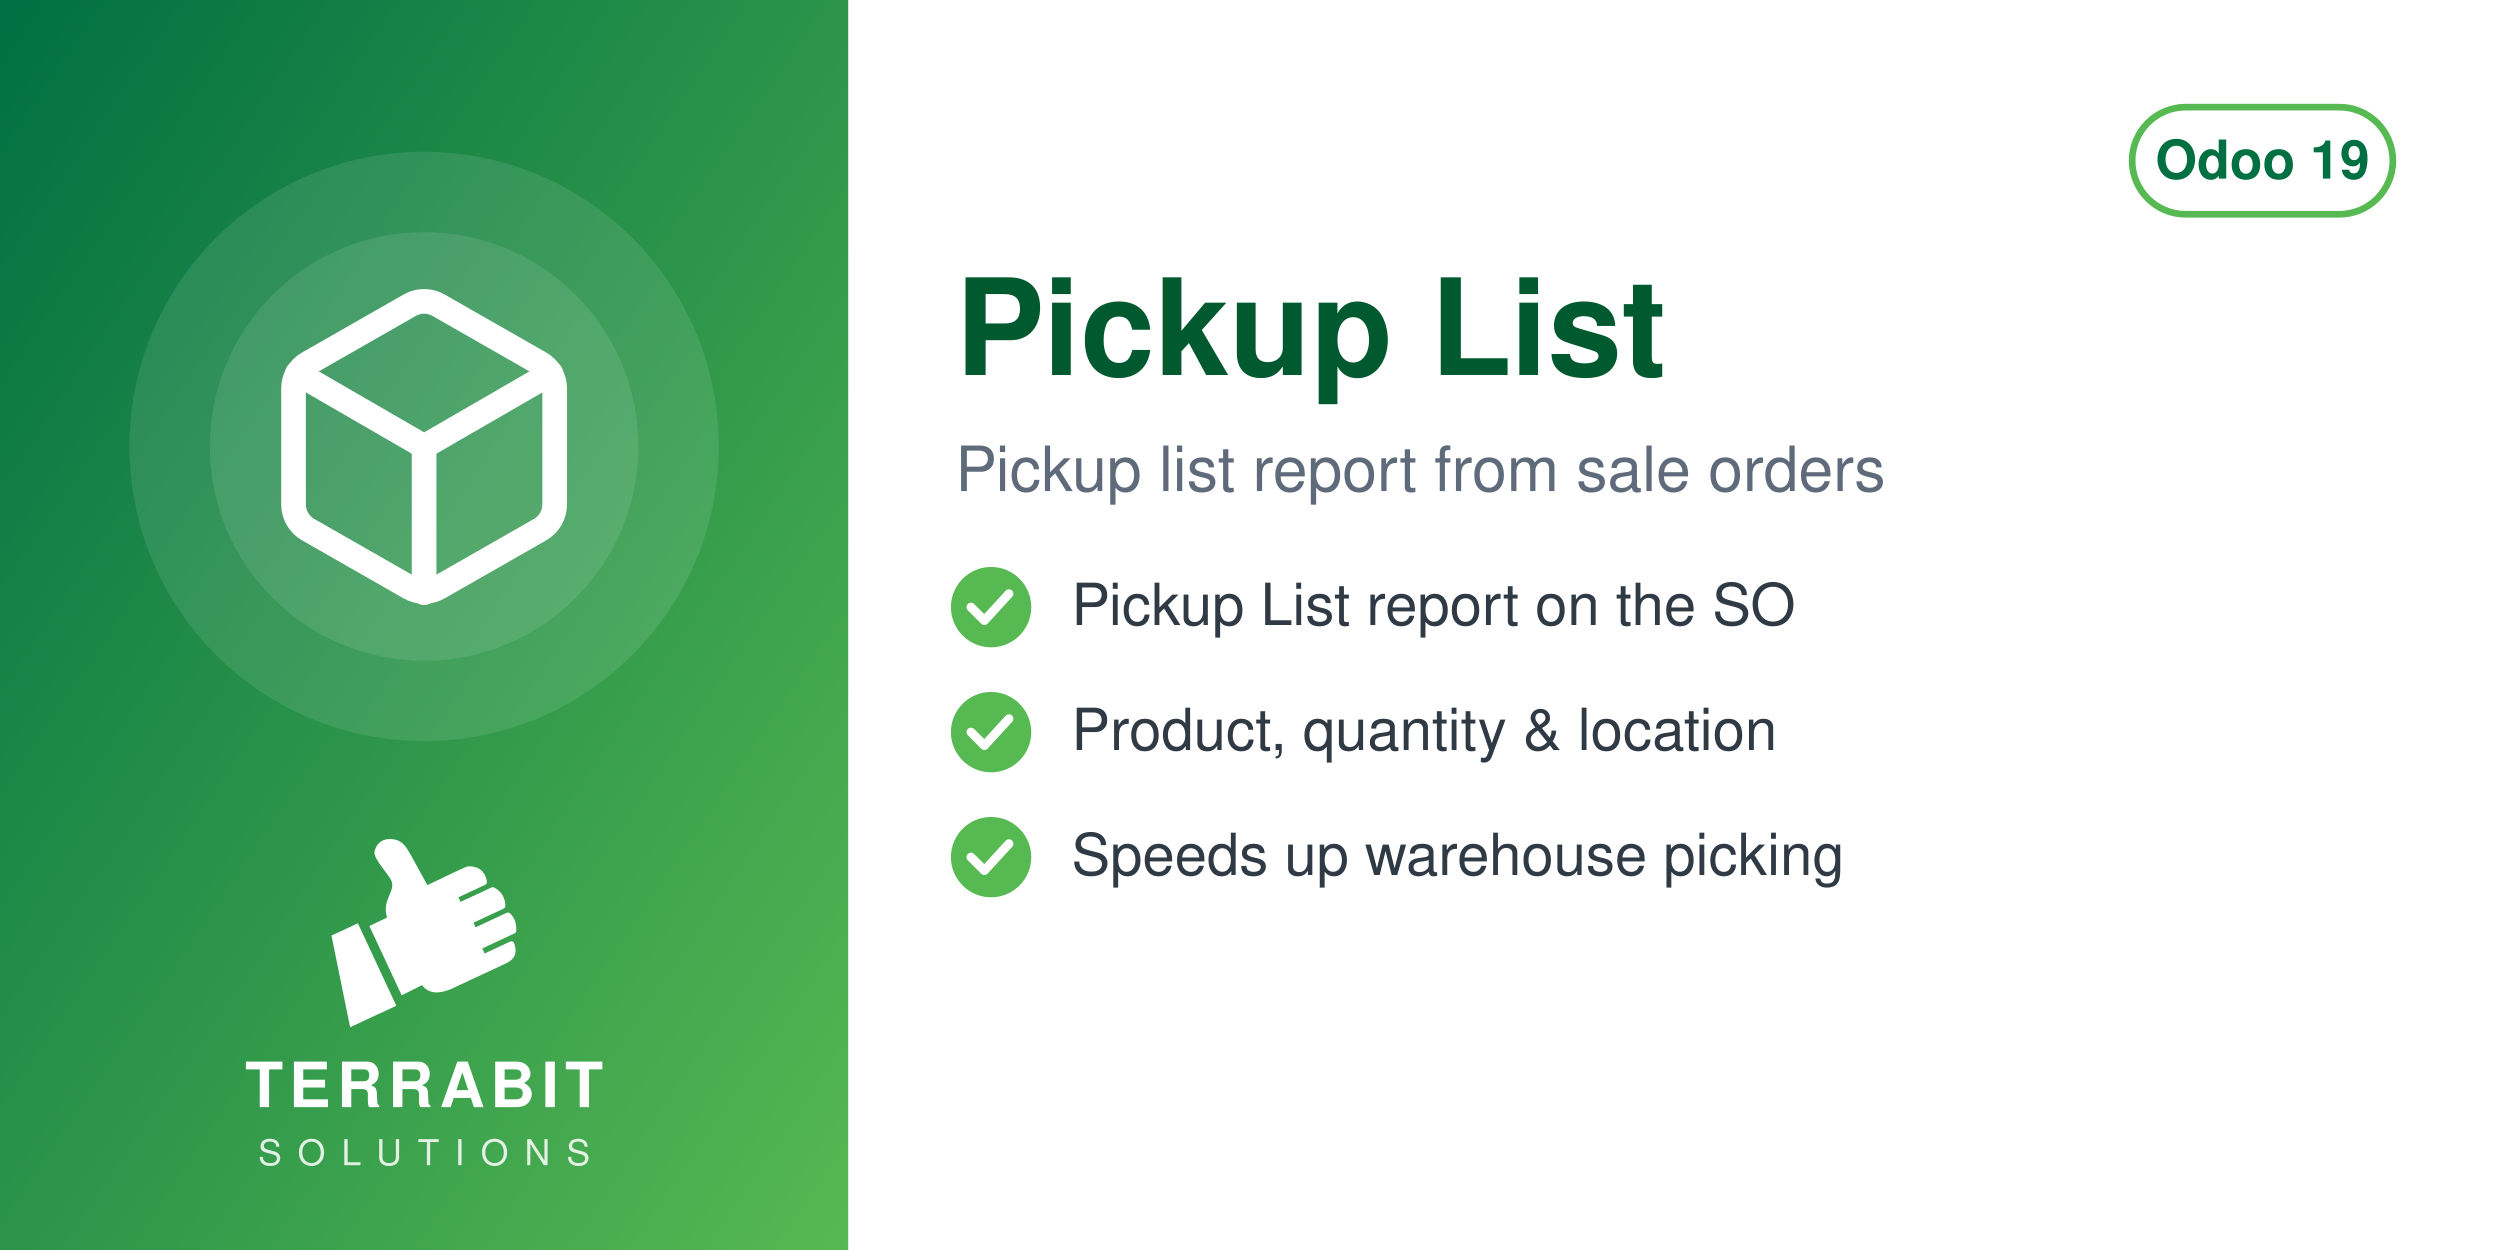
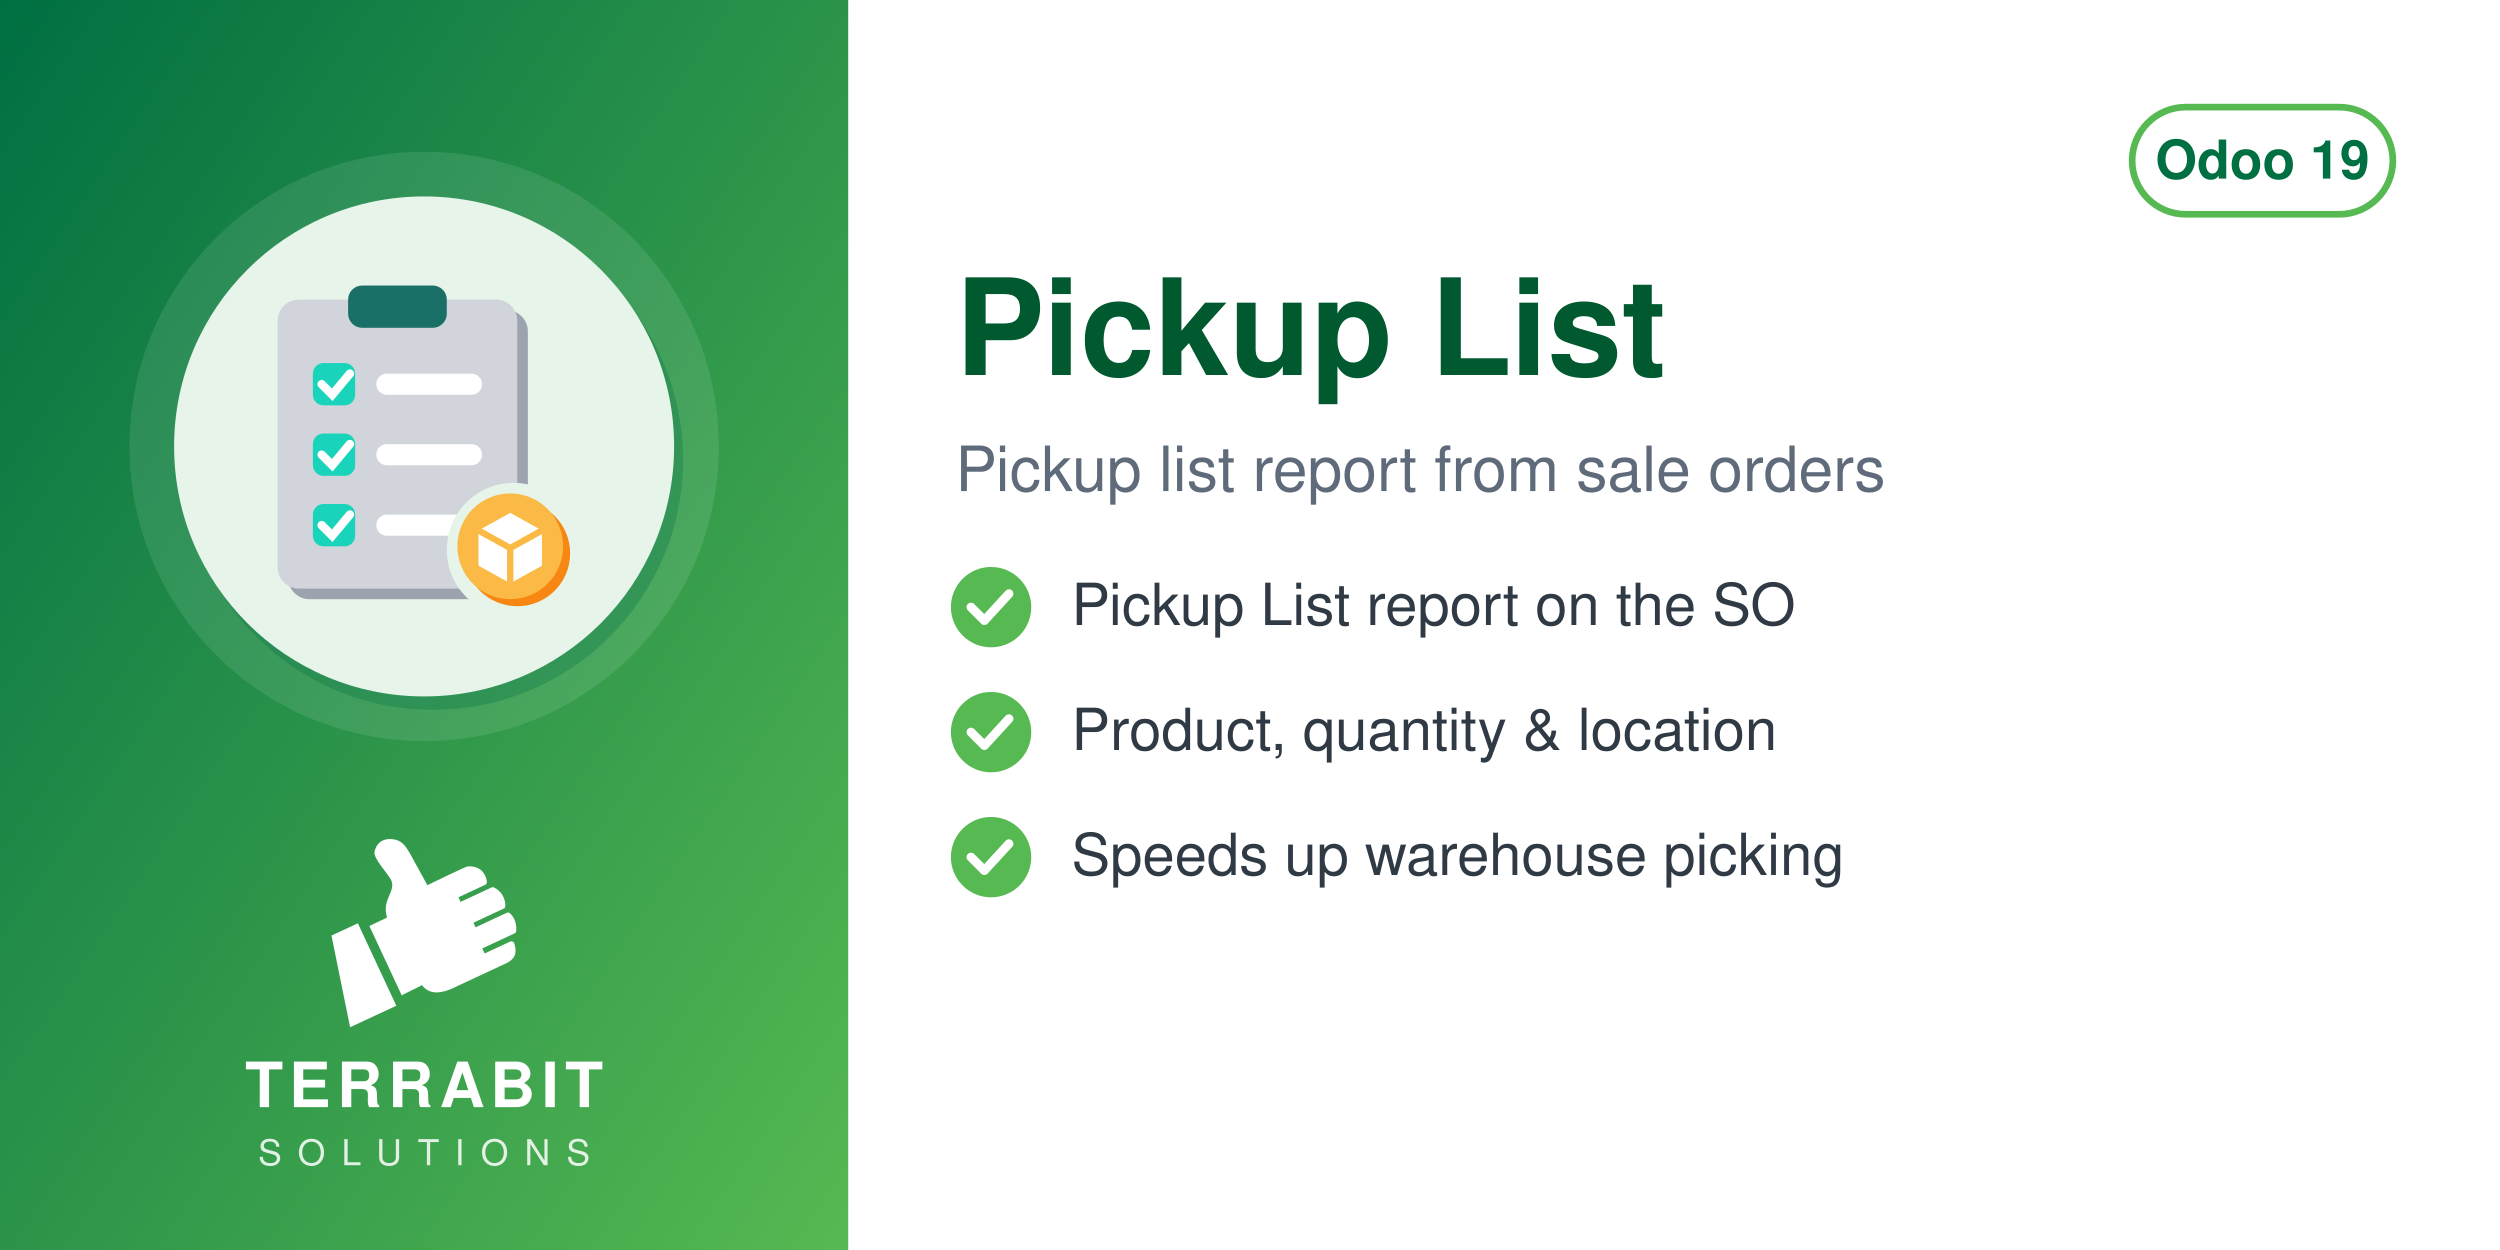
<svg xmlns="http://www.w3.org/2000/svg" width="560" height="280" viewBox="0 0 560 280">
  <defs>
    <linearGradient id="g" x1="0" y1="0" x2="1" y2="1">
      <stop offset="0" stop-color="#006F42" />
      <stop offset="1" stop-color="#57B952" />
    </linearGradient>
  </defs>
  <rect width="560" height="280" fill="#FFFFFF" />
  <rect width="190" height="280" fill="url(#g)" />
  <circle cx="95.0" cy="100" r="66" fill="white" opacity="0.10" />
-   <circle cx="95.0" cy="100" r="48" fill="white" opacity="0.10" />
-   <svg x="56.0" y="61.0" width="78" height="78" viewBox="0 0 24 24">
-     <g fill="none" stroke="white" stroke-width="1.7" stroke-linecap="round" stroke-linejoin="round">
-       <path d="M21 16V8a2 2 0 0 0-1-1.73l-7-4a2 2 0 0 0-2 0l-7 4A2 2 0 0 0 3 8v8a2 2 0 0 0 1 1.73l7 4a2 2 0 0 0 2 0l7-4A2 2 0 0 0 21 16z" />
-       <path d="M3.27 6.96 12 12.01l8.73-5.05M12 22.08V12" />
+   <circle cx="97.0" cy="103" r="56" fill="#006F42" opacity="0.30" />
+   <circle cx="95.0" cy="100" r="56" fill="#E6F4EA" />
+   <svg x="54.0" y="59.0" width="82" height="82" viewBox="0 0 100 100" preserveAspectRatio="xMidYMid meet">
+     <g transform="translate(0.36,4.12) scale(0.9627)">
+       <defs>
+         <mask id="mi-cut" maskUnits="userSpaceOnUse" x="-20" y="-20" width="140" height="140">
+           <rect x="-20" y="-20" width="140" height="140" fill="#fff" />
+           <circle cx="77" cy="77" r="19" fill="#000" />
+         </mask>
+       </defs>
+       <g mask="url(#mi-cut)">
+         <g transform="translate(3,3)" fill="#9CA3AF">
+           <rect x="10" y="6" width="68" height="82" rx="6" />
+         </g>
+         <g fill="#D1D5DB">
+           <rect x="10" y="6" width="68" height="82" rx="6" />
+         </g>
+         <rect x="30" y="2" width="28" height="12" rx="4" fill="#1A6F66" />
+         <rect x="20" y="24" width="12" height="12" rx="3" fill="#1AD3BB" />
+         <path d="M22.5,30 l3,3 l5,-6" fill="none" stroke="#FFFFFF" stroke-width="2.4" stroke-linecap="round" />
+         <rect x="38" y="27" width="30" height="6" rx="3" fill="#FFFFFF" />
+         <rect x="20" y="44" width="12" height="12" rx="3" fill="#1AD3BB" />
+         <path d="M22.5,50 l3,3 l5,-6" fill="none" stroke="#FFFFFF" stroke-width="2.4" stroke-linecap="round" />
+         <rect x="38" y="47" width="30" height="6" rx="3" fill="#FFFFFF" />
+         <rect x="20" y="64" width="12" height="12" rx="3" fill="#1AD3BB" />
+         <path d="M22.5,70 l3,3 l5,-6" fill="none" stroke="#FFFFFF" stroke-width="2.4" stroke-linecap="round" />
+         <rect x="38" y="67" width="30" height="6" rx="3" fill="#FFFFFF" />
+       </g>
+       <circle cx="78" cy="78" r="15" fill="#F78613" />
+       <circle cx="76" cy="76" r="15" fill="#FBB945" />
+       <path d="M67,71.5 l9,-5 l9,5 v10 l-9,5 l-9,-5z" fill="#FFFFFF" />
+       <path d="M67,71.5 l9,5 l9,-5 M76,76.5 v10" fill="none" stroke="#FBB945" stroke-width="1.8" stroke-linejoin="round" />
    </g>
  </svg>
  <svg x="72.0" y="186" width="46" height="46" viewBox="4045 2535 3400 3400" preserveAspectRatio="xMidYMid meet">
    <path fill="#FFFFFF" d="M4648.32 4073.59l636.59 1365.17 -765.09 355.96 -308.63 -1517.87 437.13 -203.26zm725.61 1192.32l336.75 -167.88c105.65,140.85 282.69,170.72 576.82,18.8l819.92 -382.33c181.4,-90.13 164.26,-214.57 130.07,-328.43 -4.28,-14.25 -13.68,-24.81 -27.34,-30.7 -13.67,-5.89 -27.61,-5.11 -41.09,1.18l-422.32 196.93 -39.04 -83.72 538.07 -250.91c16.64,-7.76 24.7,-27.69 25.58,-46.04 6.48,-134.33 -44.36,-230.89 -105.84,-285.23 -15.2,-13.44 -35.71,-15.59 -54.12,-7l-513.92 239.64 -35.6 -76.34 506.31 -236.1c17.69,-8.25 22.52,-36.93 21.83,-56.45 -4.1,-117.31 -67.62,-232.74 -187.72,-290.66 -13.94,-6.72 -28.64,-6.36 -42.69,0.19l-511.21 238.38 -35.37 -75.86 448.98 -209.36c20.44,-9.53 25.81,-42.28 21.02,-64.32 -41.02,-189.07 -167.92,-247.8 -318.14,-237.87 -29.39,1.94 -589.86,273.16 -665.95,310.54l-281.84 -513.57c-59.06,-93.13 -112.7,-221.7 -276.47,-245.13 -211.24,-30.22 -291.56,94.38 -316.89,203.13 -25.32,108.75 223.84,365.99 276.05,473.69 85.52,184.27 -161.86,318.11 -68.41,617.99l-292.54 139.94 535.09 1147.51z" />
  </svg>
  <text x="95.0" y="248" text-anchor="middle" font-family="Helvetica,Arial,sans-serif" font-size="14" font-weight="800" letter-spacing="1.4" fill="white">TERRABIT</text>
  <text x="95.0" y="261" text-anchor="middle" font-family="Helvetica,Arial,sans-serif" font-size="8" font-weight="500" letter-spacing="3.6" fill="white" opacity="0.85">SOLUTIONS</text>
  <g>
    <rect x="477.6" y="24" width="58.4" height="24" rx="12" fill="none" stroke="#57B952" stroke-width="1.5" />
    <text x="506.8" y="40" text-anchor="middle" font-family="Helvetica,Arial,sans-serif" font-size="12" font-weight="700" fill="#006F42">Odoo 19</text>
  </g>
  <text x="214" y="84" font-family="Helvetica,Arial,sans-serif" font-size="30" font-weight="700" fill="#00592F">Pickup List</text>
  <text x="214" y="110" font-family="Helvetica,Arial,sans-serif" font-size="14" fill="#5F6B7A">Pickup list report from sale orders</text>
  <circle cx="222" cy="136" r="9" fill="#57B952" />
  <path d="M217.5 136 l3 3 l5.5 -6" fill="none" stroke="white" stroke-width="2" stroke-linecap="round" stroke-linejoin="round" />
  <text x="240" y="140" font-family="Helvetica,Arial,sans-serif" font-size="13" fill="#2F3A45">Pickup List report on the SO</text>
  <circle cx="222" cy="164" r="9" fill="#57B952" />
  <path d="M217.5 164 l3 3 l5.5 -6" fill="none" stroke="white" stroke-width="2" stroke-linecap="round" stroke-linejoin="round" />
  <text x="240" y="168" font-family="Helvetica,Arial,sans-serif" font-size="13" fill="#2F3A45">Product, quantity &amp; location</text>
  <circle cx="222" cy="192" r="9" fill="#57B952" />
  <path d="M217.5 192 l3 3 l5.5 -6" fill="none" stroke="white" stroke-width="2" stroke-linecap="round" stroke-linejoin="round" />
  <text x="240" y="196" font-family="Helvetica,Arial,sans-serif" font-size="13" fill="#2F3A45">Speeds up warehouse picking</text>
</svg>
